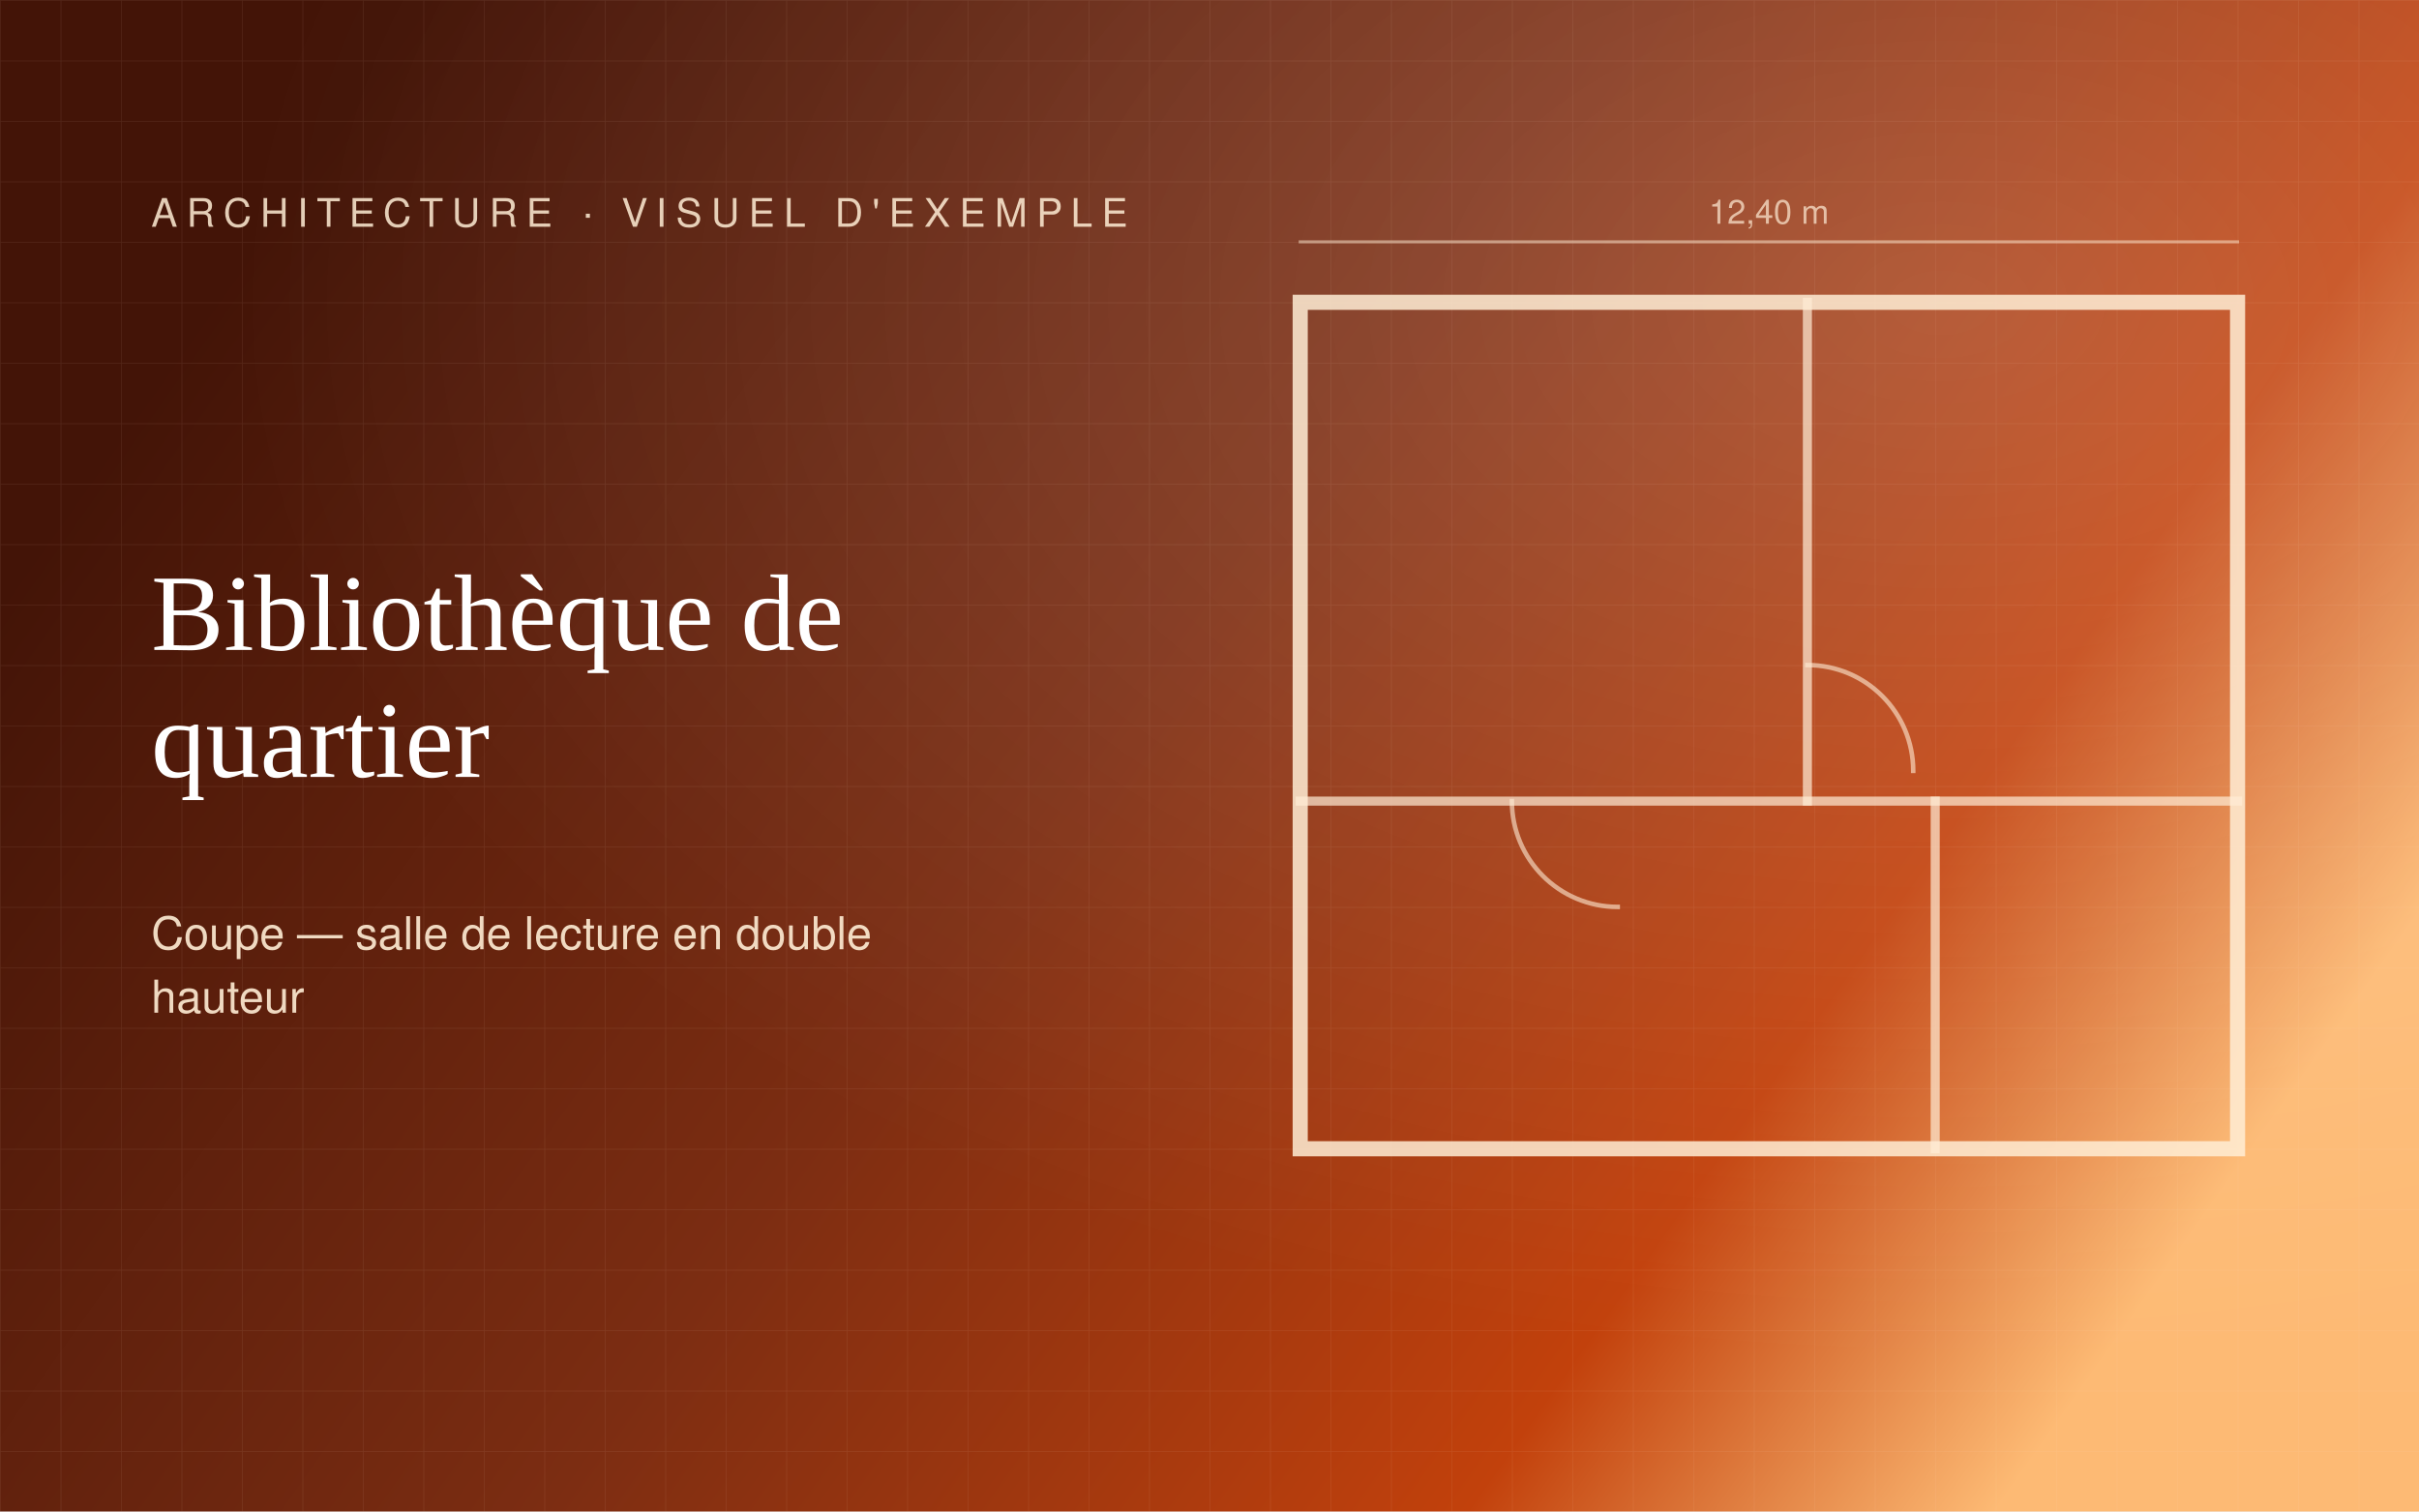
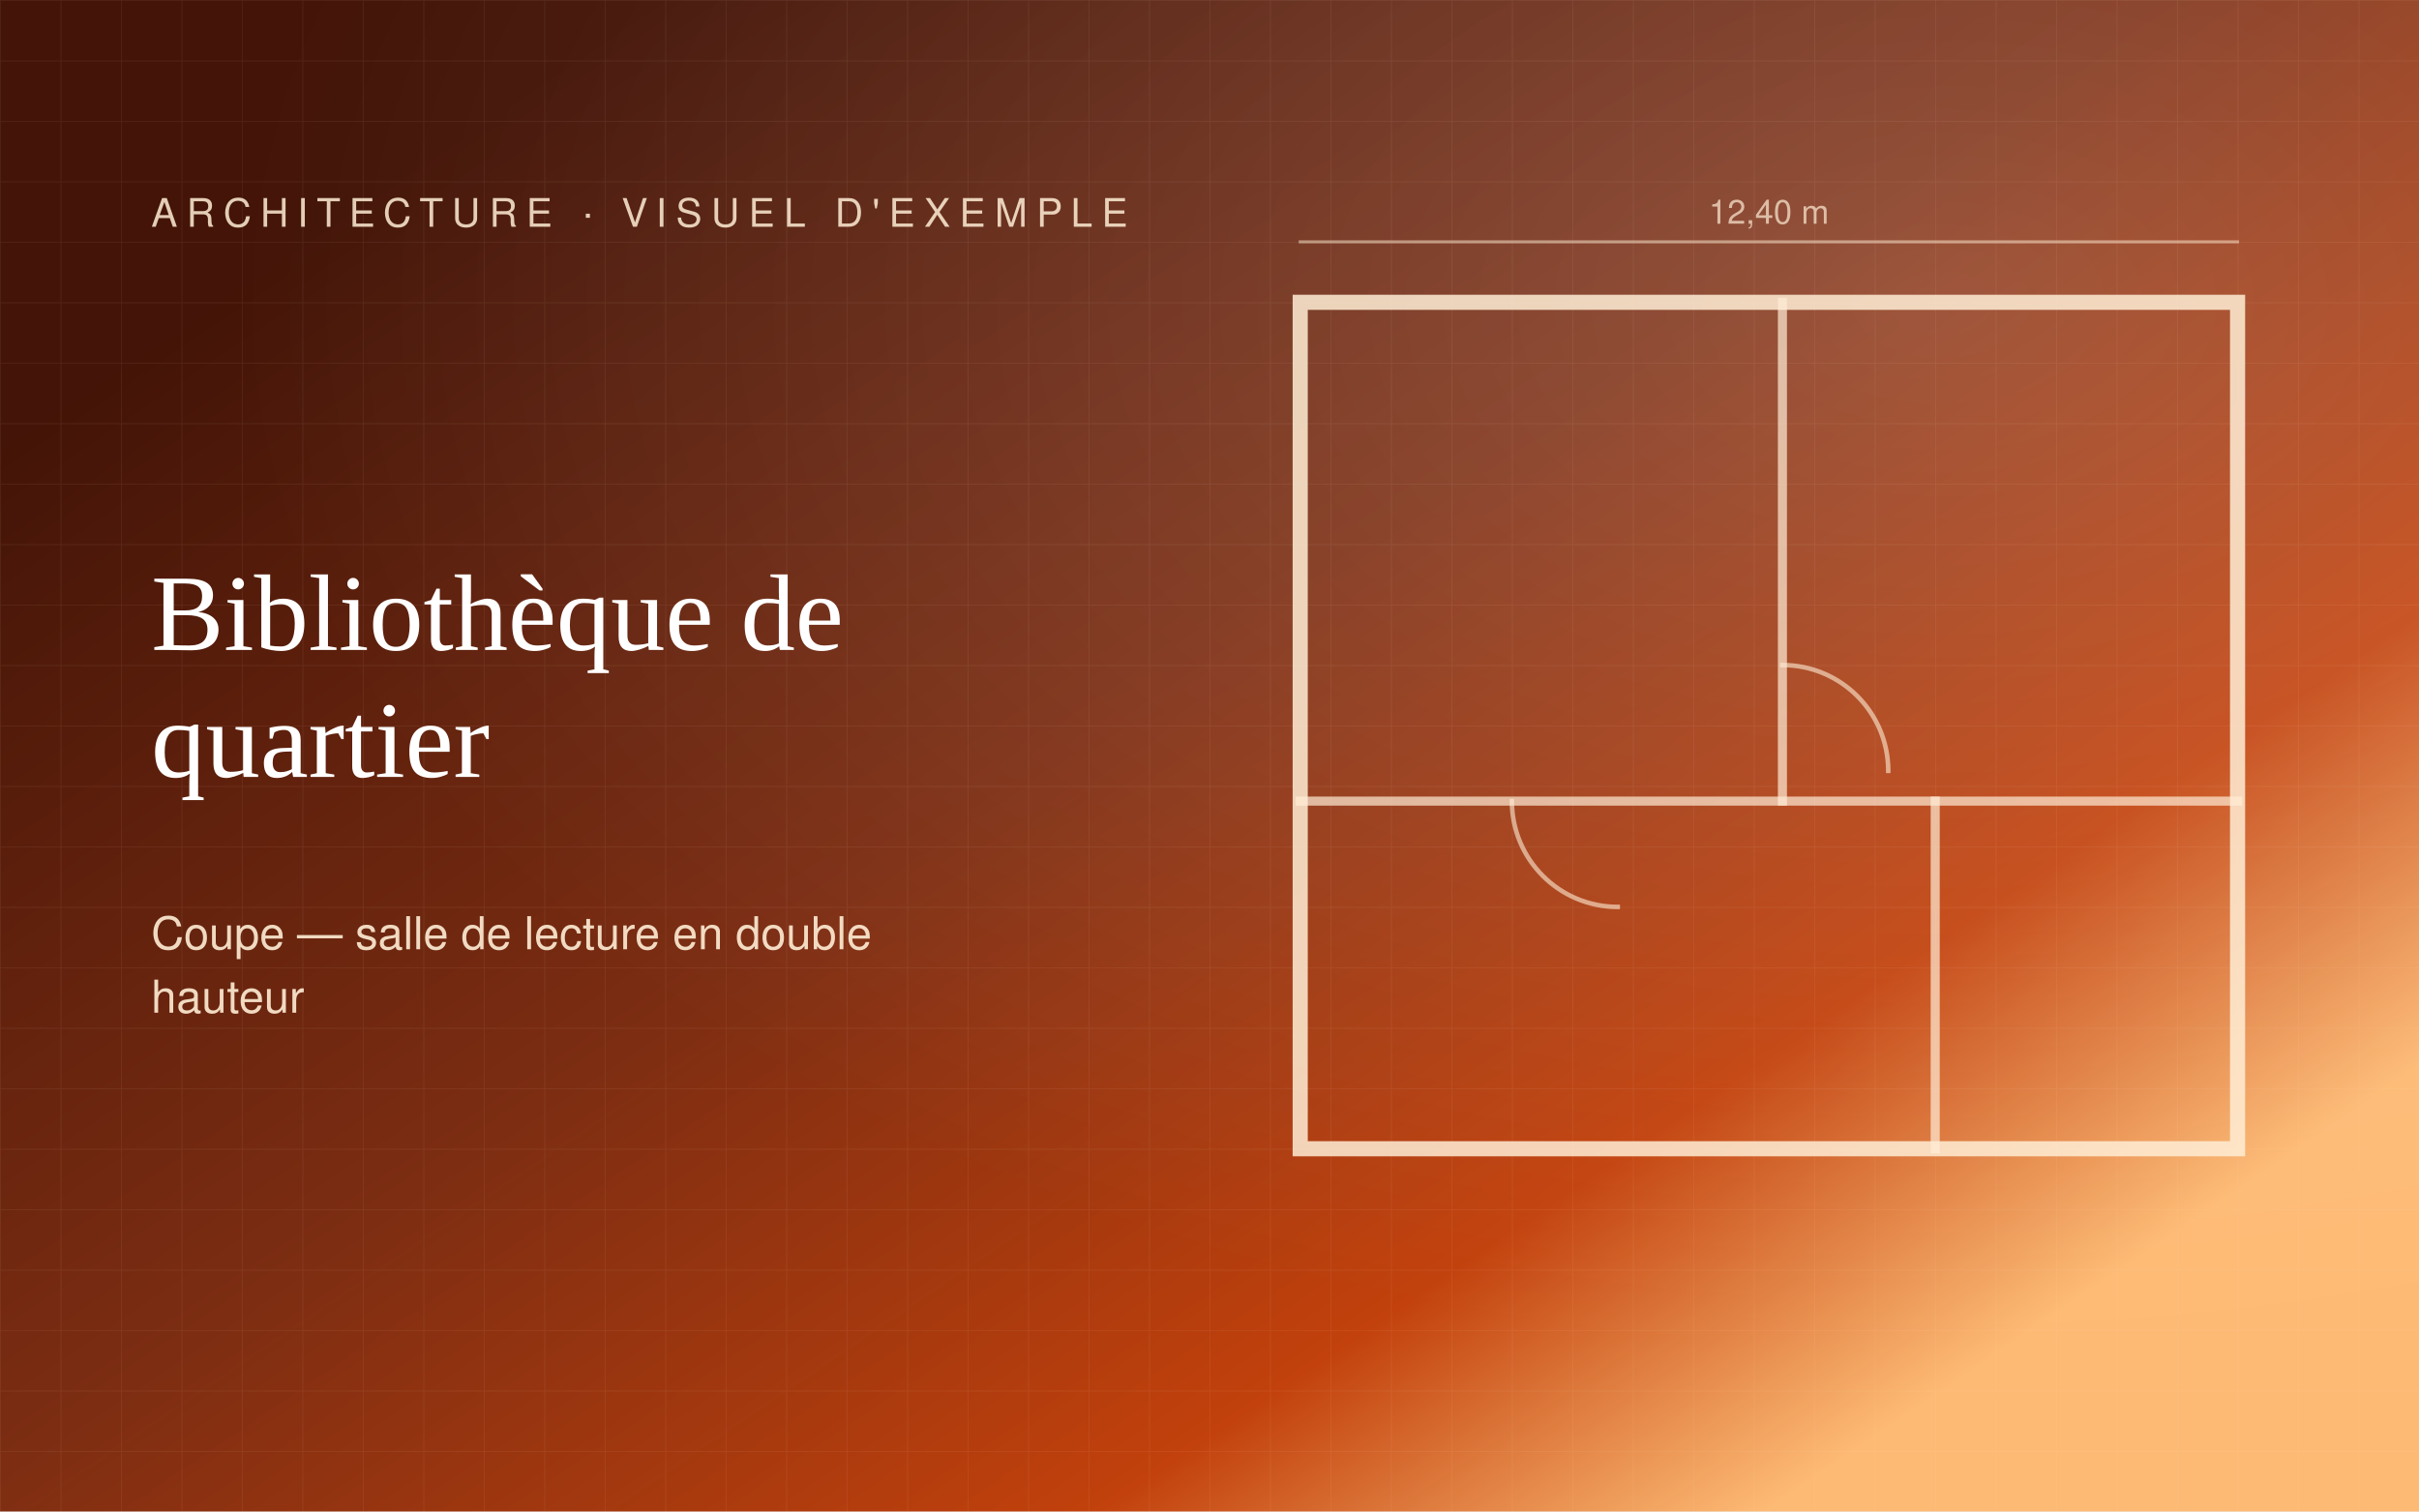
<svg xmlns="http://www.w3.org/2000/svg" width="1600" height="1000" viewBox="0 0 1600 1000" role="img" aria-label="Bibliothèque de quartier">
  <defs>
-     <linearGradient id="bg" gradientTransform="rotate(24 .5 .5)">
+     <linearGradient id="bg" gradientTransform="rotate(42 .5 .5)">
      <stop offset="0" stop-color="#431407" />
      <stop offset=".45" stop-color="#7c2d12" />
      <stop offset=".8" stop-color="#c2410c" />
      <stop offset="1" stop-color="#fdba74" />
    </linearGradient>
    <radialGradient id="glow" cx=".8" cy=".2" r=".7">
      <stop offset="0" stop-color="#fff" stop-opacity=".18" />
      <stop offset="1" stop-color="#fff" stop-opacity="0" />
    </radialGradient>
  </defs>
  <rect width="1600" height="1000" fill="url(#bg)" />
  <rect width="1600" height="1000" fill="url(#glow)" />
  <pattern id="g" width="40" height="40" patternUnits="userSpaceOnUse">
    <path d="M 40 0 L 0 0 0 40" fill="none" stroke="#ffedd5" stroke-width="1" opacity="0.08" />
  </pattern>
  <rect width="1600" height="1000" fill="url(#g)" />
  <rect x="860" y="200" width="620" height="560" stroke="#ffedd5" fill="none" stroke-linecap="square" stroke-width="10" opacity="0.85" />
-   <line x1="1195.466" y1="200" x2="1195.466" y2="530" stroke="#ffedd5" fill="none" stroke-linecap="square" stroke-width="6" opacity="0.7" />
+   <line x1="1178.948" y1="200" x2="1178.948" y2="530" stroke="#ffedd5" fill="none" stroke-linecap="square" stroke-width="6" opacity="0.7" />
  <line x1="860" y1="530" x2="1480" y2="530" stroke="#ffedd5" fill="none" stroke-linecap="square" stroke-width="6" opacity="0.7" />
  <line x1="1280" y1="530" x2="1280" y2="760" stroke="#ffedd5" fill="none" stroke-linecap="square" stroke-width="6" opacity="0.7" />
-   <path d="M 1195.466 440 a 70 70 0 0 1 70 70" stroke="#ffedd5" fill="none" stroke-linecap="square" stroke-width="3" opacity="0.6" />
+   <path d="M 1178.948 440 a 70 70 0 0 1 70 70" stroke="#ffedd5" fill="none" stroke-linecap="square" stroke-width="3" opacity="0.6" />
  <path d="M 1000 530 a 70 70 0 0 0 70 70" stroke="#ffedd5" fill="none" stroke-linecap="square" stroke-width="3" opacity="0.6" />
  <line x1="860" y1="160" x2="1480" y2="160" stroke="#ffedd5" fill="none" stroke-linecap="square" stroke-width="2" opacity="0.5" />
  <text x="1170" y="148" text-anchor="middle" font-family="Helvetica, Arial, sans-serif" font-size="22" fill="#ffedd5" opacity="0.7">12,40 m</text>
  <text x="100" y="150" font-family="Helvetica, Arial, sans-serif" font-size="26" letter-spacing="6" fill="#ffedd5" opacity="0.85">ARCHITECTURE · VISUEL D'EXEMPLE</text>
  <text x="100" y="430" font-family="Georgia, 'Times New Roman', serif" font-size="72" fill="#ffffff">Bibliothèque de</text>
  <text x="100" y="514" font-family="Georgia, 'Times New Roman', serif" font-size="72" fill="#ffffff">quartier</text>
  <text x="100" y="628" font-family="Helvetica, Arial, sans-serif" font-size="30" fill="#ffedd5" opacity="0.9">Coupe — salle de lecture en double</text>
  <text x="100" y="670" font-family="Helvetica, Arial, sans-serif" font-size="30" fill="#ffedd5" opacity="0.9">hauteur</text>
</svg>
